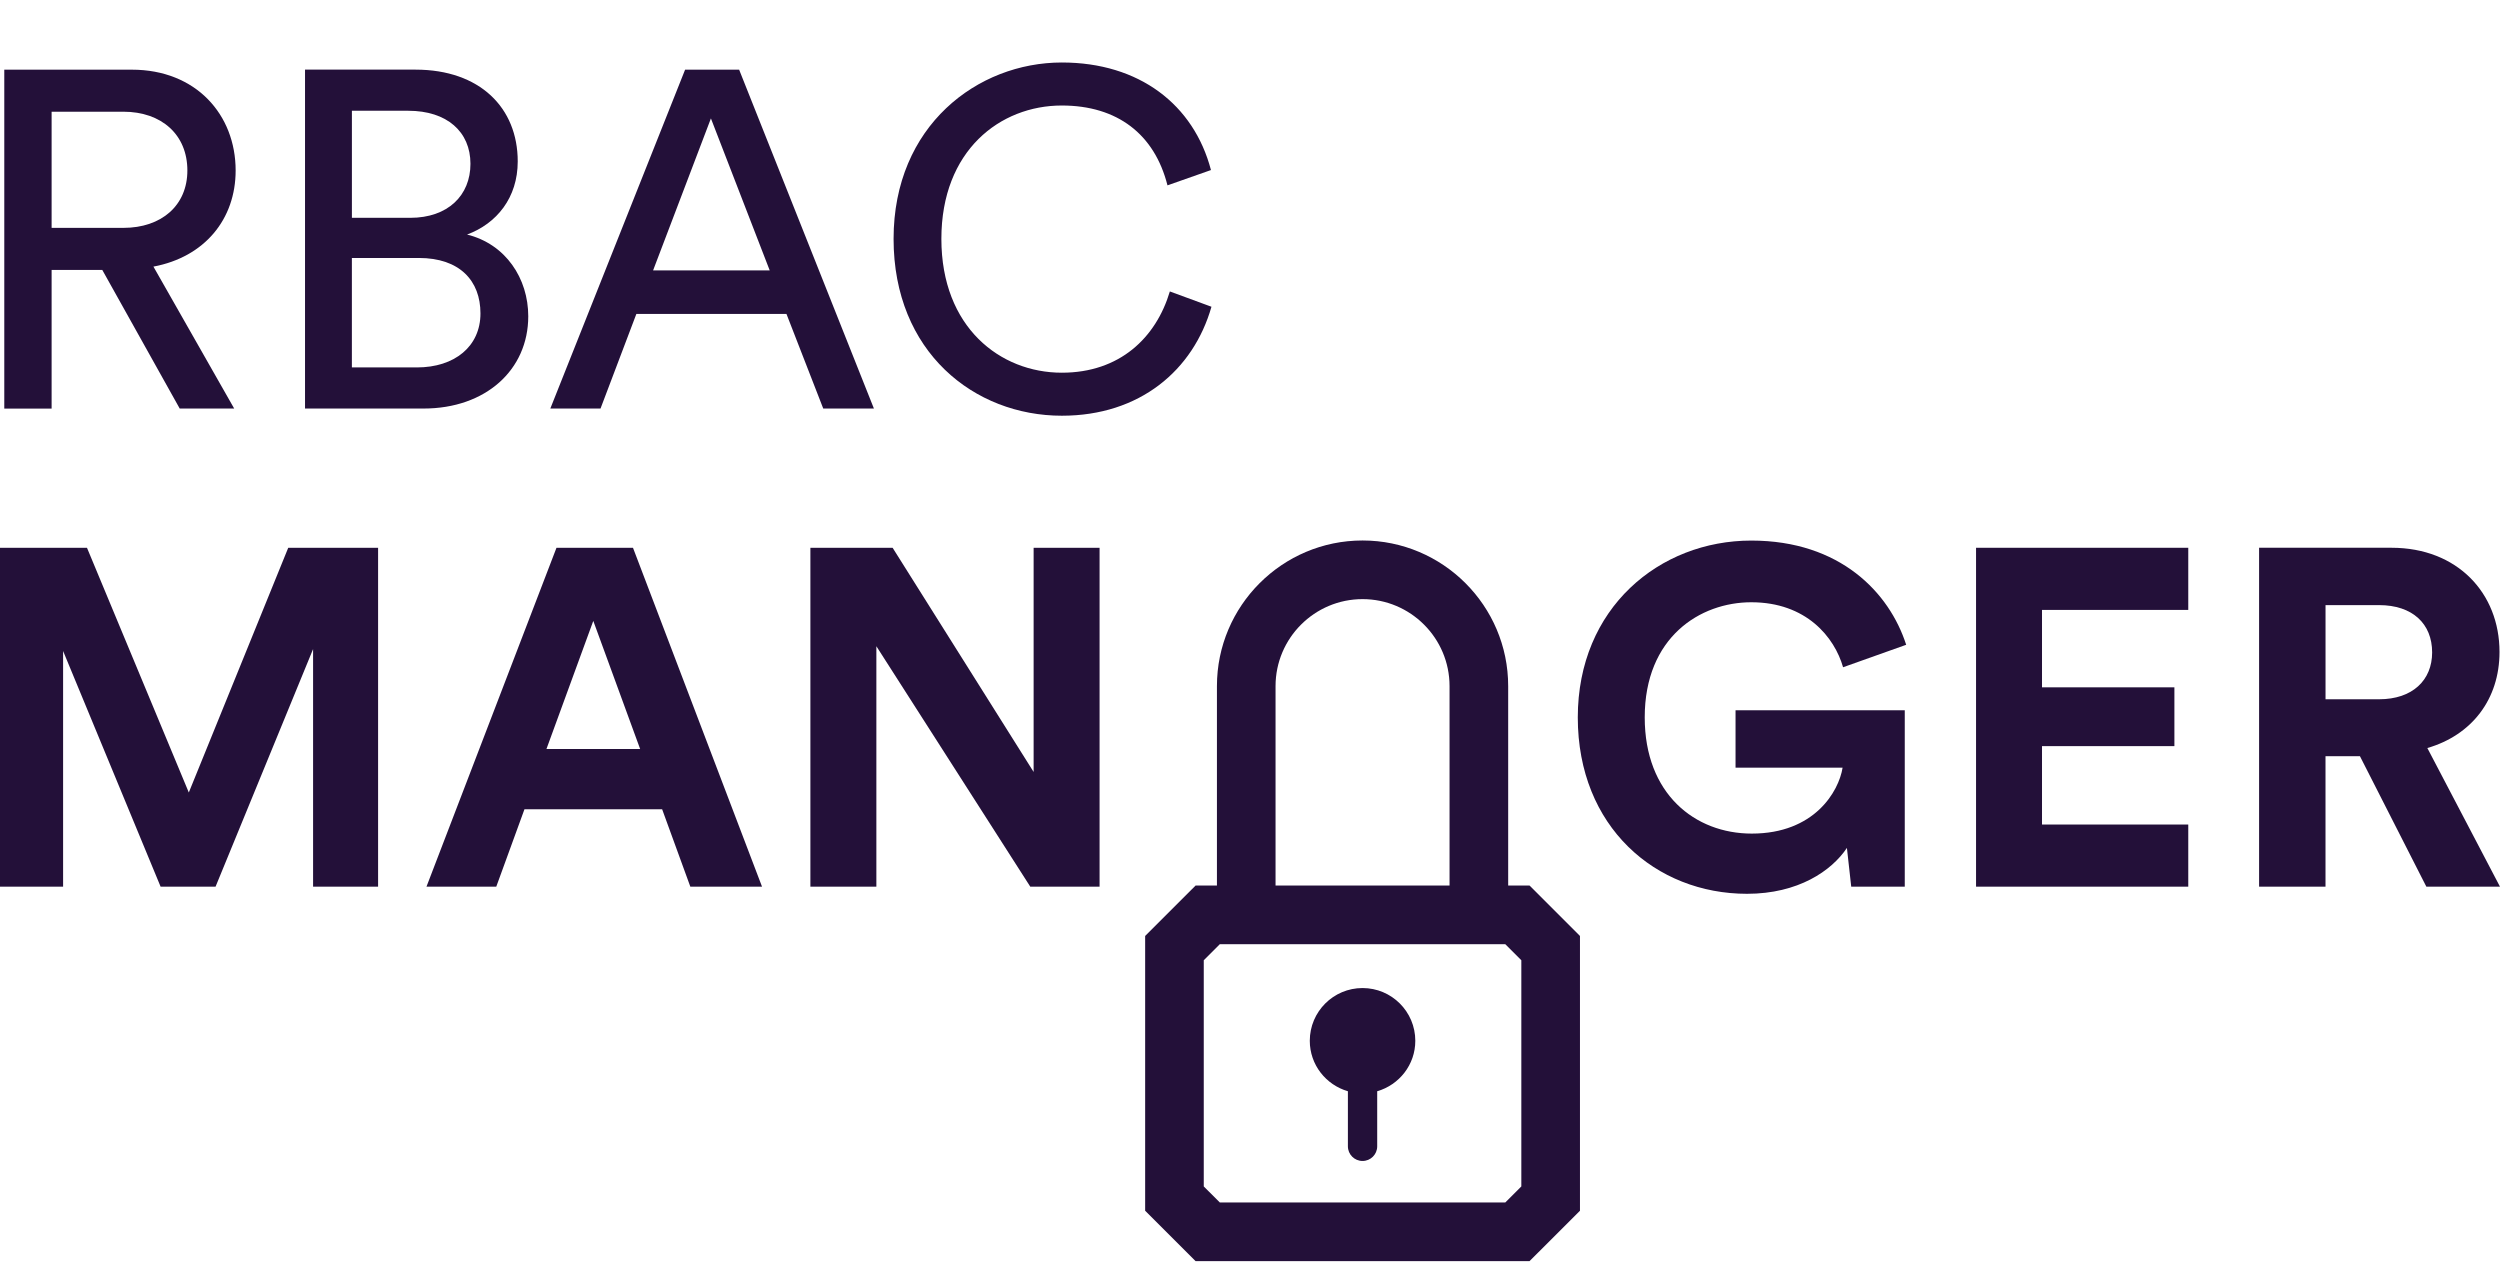
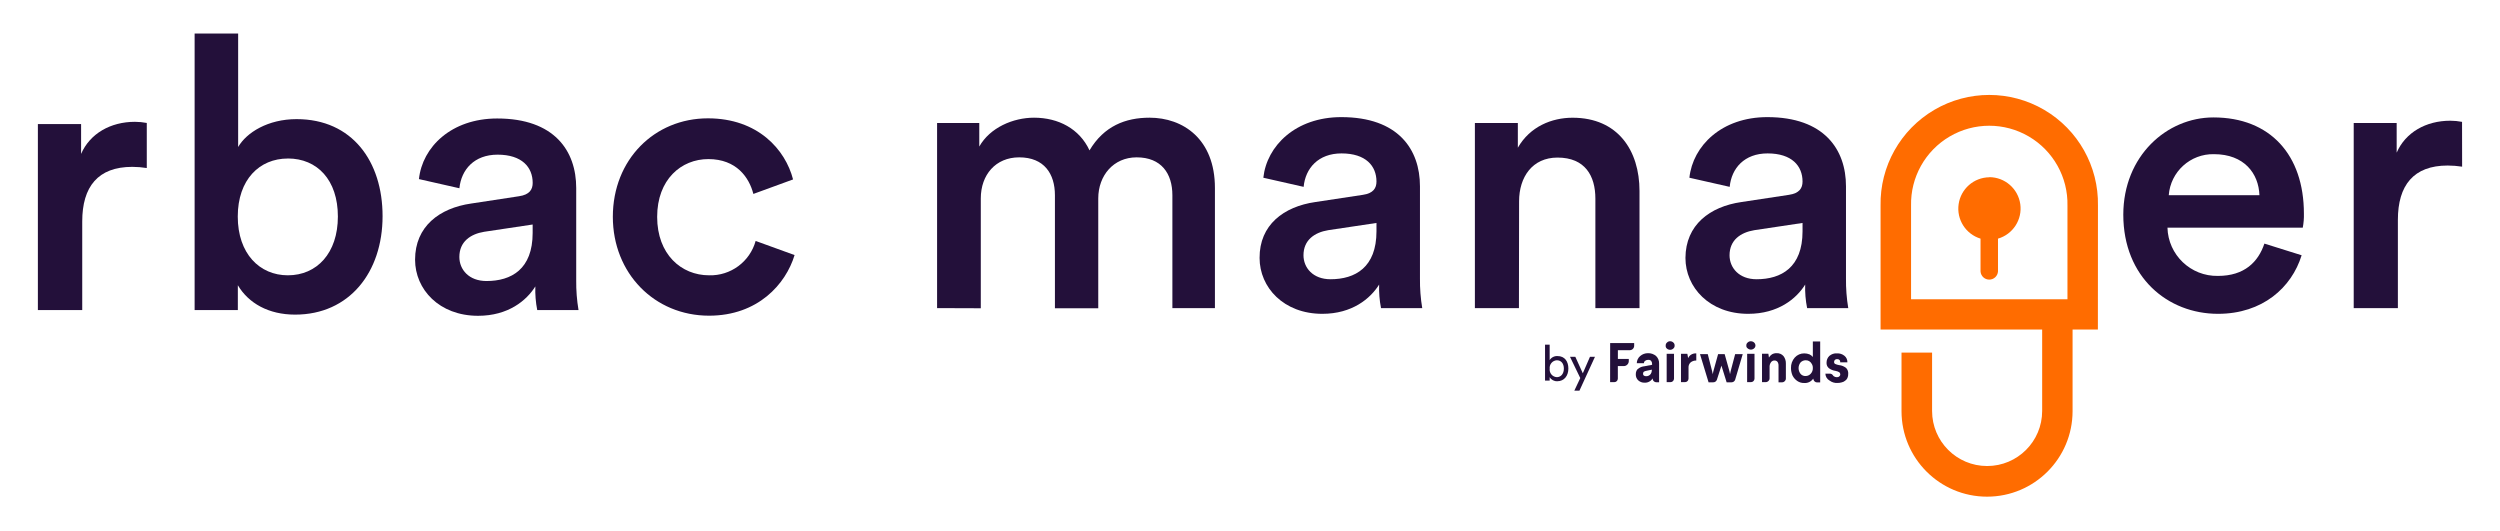
- <svg xmlns="http://www.w3.org/2000/svg" version="1.1" id="Layer_1" x="0px" y="0px" width="111.409px" height="56.199px" viewBox="0 0 111.409 56.199" enable-background="new 0 0 111.409 56.199" xml:space="preserve">
-   <g>
-     <g>
- 	</g>
-     <g>
- 	</g>
-     <g>
-       <path fill="#231039" d="M2.3,12.029h2.258l3.451,6.178h2.428l-3.6-6.326c2.279-0.427,3.664-2.109,3.664-4.282    c0-2.492-1.768-4.494-4.623-4.494H0.191v15.103H2.3V12.029z M2.3,4.978h3.195C7.2,4.978,8.35,6,8.35,7.598    c0,1.556-1.15,2.557-2.854,2.557H2.3V4.978z" />
-       <path fill="#231039" d="M23.541,14.095c0-1.683-1.001-3.216-2.727-3.643c1.321-0.489,2.258-1.64,2.258-3.259    c0-2.386-1.683-4.09-4.558-4.09h-4.921v15.103h5.283C21.646,18.206,23.541,16.481,23.541,14.095z M15.681,4.936h2.514    c1.726,0,2.77,0.938,2.77,2.364c0,1.406-1.001,2.407-2.684,2.407h-2.599V4.936z M18.578,16.374h-2.897v-4.878h2.982    c1.832,0,2.748,1.022,2.748,2.471C21.411,15.437,20.261,16.374,18.578,16.374z" />
-       <path fill="#231039" d="M38.945,18.206L32.938,3.104h-2.407l-6.007,15.103h2.237l1.598-4.218h6.688l1.64,4.218H38.945z     M29.104,12.05l2.577-6.773l2.62,6.773H29.104z" />
-       <path fill="#231039" d="M47.32,18.526c3.472,0,5.858-2.023,6.667-4.856l-1.854-0.682c-0.618,2.066-2.236,3.621-4.814,3.621    c-2.748,0-5.368-2.023-5.368-5.964c0-3.941,2.62-5.943,5.368-5.943c2.471,0,4.132,1.278,4.708,3.558l1.938-0.682    c-0.767-2.919-3.195-4.793-6.646-4.793c-3.749,0-7.498,2.812-7.498,7.86C39.822,15.693,43.422,18.526,47.32,18.526z" />
-       <polygon fill="#231039" points="8.414,35.317 3.876,24.411 0,24.411 0,39.513 2.812,39.513 2.812,29.011 7.157,39.513     9.606,39.513 13.952,28.926 13.952,39.513 16.849,39.513 16.849,24.411 12.845,24.411   " />
-       <path fill="#231039" d="M24.799,24.411l-5.794,15.103h3.11l1.257-3.451h6.135l1.257,3.451h3.195l-5.751-15.103H24.799z     M24.352,33.378l2.087-5.709l2.088,5.709H24.352z" />
-       <polygon fill="#231039" points="46.062,34.401 39.778,24.411 36.114,24.411 36.114,39.513 39.054,39.513 39.054,28.798     45.913,39.513 49.001,39.513 49.001,24.411 46.062,24.411   " />
-       <path fill="#231039" d="M78.044,26.839c2.45,0,3.707,1.555,4.09,2.896l2.812-1.001c-0.746-2.322-2.94-4.644-6.902-4.644    c-4.09,0-7.732,3.003-7.732,7.881s3.472,7.86,7.541,7.86c2.279,0,3.77-1.022,4.452-2.045l0.192,1.726h2.386v-7.86h-7.541v2.557    h4.771c-0.17,1.064-1.257,2.939-4.047,2.939c-2.535,0-4.771-1.769-4.771-5.177C73.294,28.394,75.765,26.839,78.044,26.839z" />
-       <polygon fill="#231039" points="88.06,39.513 97.517,39.513 97.517,36.744 90.999,36.744 90.999,33.25 96.899,33.25 96.899,30.63     90.999,30.63 90.999,27.18 97.517,27.18 97.517,24.411 88.06,24.411   " />
-       <path fill="#231039" d="M108.171,33.335c1.981-0.575,3.216-2.173,3.216-4.281c0-2.62-1.875-4.644-4.814-4.644h-5.9v15.103h2.96    v-5.815h1.534l2.96,5.815h3.281L108.171,33.335z M106.02,31.162h-2.386v-4.196h2.386c1.491,0,2.365,0.831,2.365,2.109    C108.384,30.311,107.511,31.162,106.02,31.162z" />
-       <path fill="#231039" d="M67.21,39.464v-8.889c0-3.578-2.911-6.489-6.49-6.489c-3.578,0-6.489,2.911-6.489,6.489v8.889h-0.952    l-2.247,2.246v12.245l2.247,2.245h14.883l2.247-2.245V41.71l-2.246-2.246H67.21z M56.843,30.575c0-2.138,1.739-3.876,3.877-3.876    c2.138,0,3.877,1.739,3.877,3.876v8.889h-7.754V30.575z M67.796,52.872l-0.715,0.715H54.36l-0.716-0.715v-10.08l0.716-0.716h12.72    l0.716,0.716V52.872z" />
-       <path fill="#231039" d="M60.72,44.031c-1.298,0-2.351,1.053-2.351,2.35c0,1.071,0.72,1.964,1.698,2.249v2.454    c0,0.361,0.292,0.653,0.653,0.653s0.653-0.292,0.653-0.653v-2.454c0.978-0.284,1.698-1.178,1.698-2.249    C63.071,45.084,62.018,44.031,60.72,44.031z" />
-     </g>
-   </g>
-   <g>
- </g>
-   <g>
- </g>
-   <g>
- </g>
-   <g>
- </g>
-   <g>
- </g>
-   <g>
- </g>
+ <svg xmlns="http://www.w3.org/2000/svg" id="Background" viewBox="0 0 660 140">
+   <defs>
+     <style>.cls-1{fill:#ff6c00;}.cls-2{fill:#23103a;}</style>
+   </defs>
+   <path class="cls-1" d="M553.86,54.3a28.7,28.7,0,1,0-57.39,0V87h42.66v21.5a14.53,14.53,0,1,1-29.06,0V93.08H502v15.46a22.58,22.58,0,1,0,45.16,0V87h6.68Zm-49.34,0a20.65,20.65,0,1,1,41.29,0V79H504.52Z" />
+   <path class="cls-1" d="M525.17,46.8A8.28,8.28,0,0,0,522.86,63v8.66a2.31,2.31,0,0,0,4.61,0V63a8.28,8.28,0,0,0-2.3-16.23Z" />
+   <path class="cls-2" d="M247.39,81.34V32.47h11.14v6.22c2.81-5,8.93-7.62,14.45-7.62,6.42,0,12,2.91,14.65,8.63,3.81-6.43,9.53-8.63,15.85-8.63,8.84,0,17.26,5.62,17.26,18.56V81.34H309.51V51.54c0-5.72-2.91-10-9.44-10-6.12,0-10.13,4.82-10.13,10.84v29H278.5V51.54c0-5.62-2.81-10-9.43-10-6.23,0-10.14,4.62-10.14,10.84v29Z" />
+   <path class="cls-2" d="M347.23,53.34l12.55-1.9c2.81-.4,3.61-1.81,3.61-3.51,0-4.12-2.81-7.43-9.23-7.43-6.12,0-9.54,3.91-10,8.83l-10.64-2.41c.91-8.43,8.53-16,20.58-16,15.05,0,20.77,8.53,20.77,18.26V73.51a44.44,44.44,0,0,0,.6,7.83H364.59a27.26,27.26,0,0,1-.5-6.22c-2.31,3.71-7.12,7.73-15,7.73-10.24,0-16.56-7-16.56-14.75C332.48,59.37,338.9,54.55,347.23,53.34Zm16.16,7.73V58.86l-12.75,1.91c-3.61.6-6.52,2.61-6.52,6.62,0,3.31,2.51,6.33,7.13,6.33C357.77,73.72,363.39,70.6,363.39,61.07Z" />
+   <path class="cls-2" d="M401,81.34H389.37V32.47h11.34V39c3.21-5.62,9-7.92,14.45-7.92,11.95,0,17.67,8.63,17.67,19.36V81.34H421.18V52.44c0-6-2.7-10.84-10-10.84-6.62,0-10.14,5.12-10.14,11.54Z" />
+   <path class="cls-2" d="M459.72,53.34l12.54-1.9c2.81-.4,3.61-1.81,3.61-3.51,0-4.12-2.81-7.43-9.23-7.43-6.12,0-9.53,3.91-10,8.83L446,46.92c.9-8.43,8.53-16,20.57-16,15,0,20.77,8.53,20.77,18.26V73.51a44.44,44.44,0,0,0,.6,7.83H477.08a26.88,26.88,0,0,1-.51-6.22c-2.3,3.71-7.12,7.73-15.05,7.73-10.23,0-16.56-7-16.56-14.75C445,59.37,451.39,54.55,459.72,53.34Zm16.15,7.73V58.86l-12.74,1.91c-3.61.6-6.53,2.61-6.53,6.62,0,3.31,2.51,6.33,7.13,6.33C470.25,73.72,475.87,70.6,475.87,61.07Z" />
+   <path class="cls-2" d="M607.63,67.39C605,75.92,597.3,82.85,585.55,82.85c-13.24,0-25-9.64-25-26.19C560.57,41.2,572,31,584.35,31c15,0,23.88,9.93,23.88,25.38a17.36,17.36,0,0,1-.3,3.72H572.21a13.08,13.08,0,0,0,13.34,12.74c7,0,10.64-3.71,12.25-8.53ZM596.49,51.54c-.2-5.72-4-10.84-12-10.84a11.73,11.73,0,0,0-11.94,10.84Z" />
+   <path class="cls-2" d="M650,44a25.57,25.57,0,0,0-3.82-.3c-9,0-13.14,5.22-13.14,14.35V81.34H621.38V32.47h11.34V40.3c2.31-5.32,7.72-8.43,14.15-8.43a16.75,16.75,0,0,1,3.11.3Z" />
+   <path class="cls-2" d="M38.75,44.36a24.48,24.48,0,0,0-3.83-.31c-9.07,0-13.21,5.24-13.21,14.42V81.85H10V32.76H21.41v7.87c2.32-5.35,7.76-8.47,14.21-8.47a16.81,16.81,0,0,1,3.13.3Z" />
+   <path class="cls-2" d="M51.38,81.85v-73H62.87V38.81c2.22-3.83,7.87-7.36,15.43-7.36C93,31.45,101,42.64,101,57.06c0,14.81-8.77,26-23.09,26-7,0-12.29-3-15.12-7.76v6.55Zm24.6-40c-7.46,0-13.21,5.54-13.21,15.32S68.52,72.68,76,72.68c7.66,0,13.2-5.85,13.2-15.52S83.74,41.84,76,41.84Z" />
+   <path class="cls-2" d="M124.4,53.73,137,51.81c2.83-.4,3.63-1.81,3.63-3.52,0-4.14-2.82-7.46-9.27-7.46-6.15,0-9.58,3.93-10.08,8.87l-10.68-2.42c.9-8.47,8.56-16,20.66-16,15.12,0,20.86,8.57,20.86,18.35V74a44.31,44.31,0,0,0,.61,7.86H141.83a27.5,27.5,0,0,1-.5-6.25c-2.32,3.73-7.16,7.76-15.12,7.76-10.28,0-16.63-7-16.63-14.81C109.58,59.78,116,54.94,124.4,53.73Zm16.22,7.76V59.27l-12.8,1.92c-3.63.6-6.55,2.62-6.55,6.65,0,3.33,2.52,6.35,7.16,6.35C135,74.19,140.62,71.07,140.62,61.49Z" />
+   <path class="cls-2" d="M173.49,57.26c0,9.87,6.35,15.42,13.7,15.42a12.39,12.39,0,0,0,12.3-9.07l10.28,3.73c-2.32,7.66-9.67,16-22.58,16-14.41,0-25.4-11.19-25.4-26.1,0-15.12,11-26,25.1-26,13.21,0,20.46,8.27,22.48,16.13l-10.48,3.83C197.78,46.87,194.45,42,187,42,179.84,42,173.49,47.38,173.49,57.26Z" />
+   <path class="cls-2" d="M411.19,94a2.29,2.29,0,0,0-2.08,1.07V91h-1.22v9.48h1.22v-.91a2.24,2.24,0,0,0,2,1.08c1.87,0,2.94-1.48,2.94-3.35S413.1,94,411.19,94ZM411,99.57a2,2,0,0,1-1.88-2.25A2,2,0,0,1,411,95.11c1.14,0,1.86.85,1.86,2.21S412.09,99.57,411,99.57Z" />
+   <polygon class="cls-2" points="417.86 98.55 415.89 94.2 414.48 94.2 417.19 99.81 415.62 103.14 416.97 103.14 421.07 94.2 419.75 94.2 417.86 98.55" />
+   <path class="cls-2" d="M425.07,100.89h1.1a.94.94,0,0,0,.94-.94v-3.3h1.57A1.33,1.33,0,0,0,430,95.34v-.58h-2.88V92.45h3.15a1.16,1.16,0,0,0,1.15-1.15v-.73h-6.34Z" />
+   <path class="cls-2" d="M435.08,93.24A3.12,3.12,0,0,0,433,94a2.53,2.53,0,0,0-.89,1.89H434a.75.75,0,0,1,.31-.63,1.27,1.27,0,0,1,.79-.26,1,1,0,0,1,.79.26,1.22,1.22,0,0,1,.26.79v.26l-1.94.37a3.93,3.93,0,0,0-.95.21,3.09,3.09,0,0,0-.73.42,1.15,1.15,0,0,0-.52.63,2.15,2.15,0,0,0-.16.89,2.07,2.07,0,0,0,.63,1.57,2.37,2.37,0,0,0,1.68.63,2.33,2.33,0,0,0,2.14-1.15v.2a1,1,0,0,0,1,.84H438V96a2.62,2.62,0,0,0-.78-2A3.14,3.14,0,0,0,435.08,93.24Zm1,4.56a1.72,1.72,0,0,1-.27.89,1.37,1.37,0,0,1-.52.47,1.39,1.39,0,0,1-.68.16,1.09,1.09,0,0,1-.63-.16.5.5,0,0,1-.21-.47.66.66,0,0,1,.16-.52,1.55,1.55,0,0,1,.62-.26l1.53-.32Z" />
+   <path class="cls-2" d="M440.9,90.09a1.07,1.07,0,0,0-.79.32,1,1,0,0,0-.37.84.9.9,0,0,0,.32.78,1.28,1.28,0,0,0,.84.32,1.2,1.2,0,0,0,.84-.32.94.94,0,0,0,.36-.78,1,1,0,0,0-.36-.84A1.2,1.2,0,0,0,440.9,90.09Z" />
+   <path class="cls-2" d="M440,100.89h1a.94.94,0,0,0,.94-.94V93.4H440Z" />
+   <path class="cls-2" d="M445.67,94.55l-.21-1.15h-1.68v7.49h1.05a.94.94,0,0,0,.94-.94V97.07a1.72,1.72,0,0,1,.58-1.42,2.27,2.27,0,0,1,1.47-.47V93.29a2.4,2.4,0,0,0-1.42.37A2.07,2.07,0,0,0,445.67,94.55Z" />
+   <path class="cls-2" d="M456.89,98l-.16.78-.16-.78-1.26-4.51h-1.73L452.33,98l-.16.78L452,98l-1.15-4.51h-2.05l2.26,7.44h1.2a1,1,0,0,0,1-.68l1.2-3.72,1.37,4.4h1.31a1,1,0,0,0,.94-.68l2-6.76h-2Z" />
+   <path class="cls-2" d="M462.23,90.09a1.16,1.16,0,0,0-.83.32.93.93,0,0,0-.37.79.81.81,0,0,0,.37.78,1.25,1.25,0,0,0,1.67,0,1,1,0,0,0,.37-.78,1.12,1.12,0,0,0-.37-.79A1.28,1.28,0,0,0,462.23,90.09Z" />
+   <path class="cls-2" d="M461.24,100.89h1a.94.94,0,0,0,.95-.94V93.4h-1.94Z" />
+   <path class="cls-2" d="M469.05,93.24a2.35,2.35,0,0,0-1.26.31,2.56,2.56,0,0,0-.79.84l-.15-1h-1.68v7.49h1a1,1,0,0,0,1-1V97a2,2,0,0,1,.37-1.36,1.1,1.1,0,0,1,.94-.47,1,1,0,0,1,.79.36,1.73,1.73,0,0,1,.26,1v4.4h.94a1,1,0,0,0,1-1V96a3.1,3.1,0,0,0-.63-2A2.24,2.24,0,0,0,469.05,93.24Z" />
+   <path class="cls-2" d="M478.59,94.24a2.42,2.42,0,0,0-.89-.69,3.87,3.87,0,0,0-1.36-.26,3.31,3.31,0,0,0-2.52,1.1,4,4,0,0,0-1,2.78,5,5,0,0,0,.42,2,3.79,3.79,0,0,0,1.26,1.42,3,3,0,0,0,1.78.52,2.64,2.64,0,0,0,2.41-1.15l.06.21a1,1,0,0,0,.94.79h.84V90.15h-1.94Zm0,2.93a2.07,2.07,0,0,1-.58,1.52,1.79,1.79,0,0,1-1.31.58,1.63,1.63,0,0,1-1.36-.58,2.44,2.44,0,0,1,0-3,1.88,1.88,0,0,1,1.36-.58,1.8,1.8,0,0,1,.89.21,1.73,1.73,0,0,1,.68.69,1.92,1.92,0,0,1,.32,1.1Z" />
+   <path class="cls-2" d="M487.4,97.17a3.47,3.47,0,0,0-1.89-.78,4.28,4.28,0,0,1-1.05-.32.56.56,0,0,1-.26-.52.68.68,0,0,1,.21-.53.67.67,0,0,1,.58-.21.74.74,0,0,1,.83.84h1.89a2.09,2.09,0,0,0-.79-1.73,2.86,2.86,0,0,0-1.93-.63,2.76,2.76,0,0,0-2.05.68,2.4,2.4,0,0,0-.73,1.73,1.79,1.79,0,0,0,.57,1.47,3.8,3.8,0,0,0,1.79.74,3,3,0,0,1,1,.36.76.76,0,0,1,.27.58.63.63,0,0,1-.27.52.86.86,0,0,1-.68.21,1.26,1.26,0,0,1-.78-.26l-.16-.16a1,1,0,0,0-.84-.52h-1.21a2.15,2.15,0,0,0,1.11,1.83,3.11,3.11,0,0,0,2.09.63,3.85,3.85,0,0,0,1.1-.15,2,2,0,0,0,.89-.42,1.65,1.65,0,0,0,.63-.74,2.38,2.38,0,0,0,.21-1.1A2,2,0,0,0,487.4,97.17Z" />
</svg>
